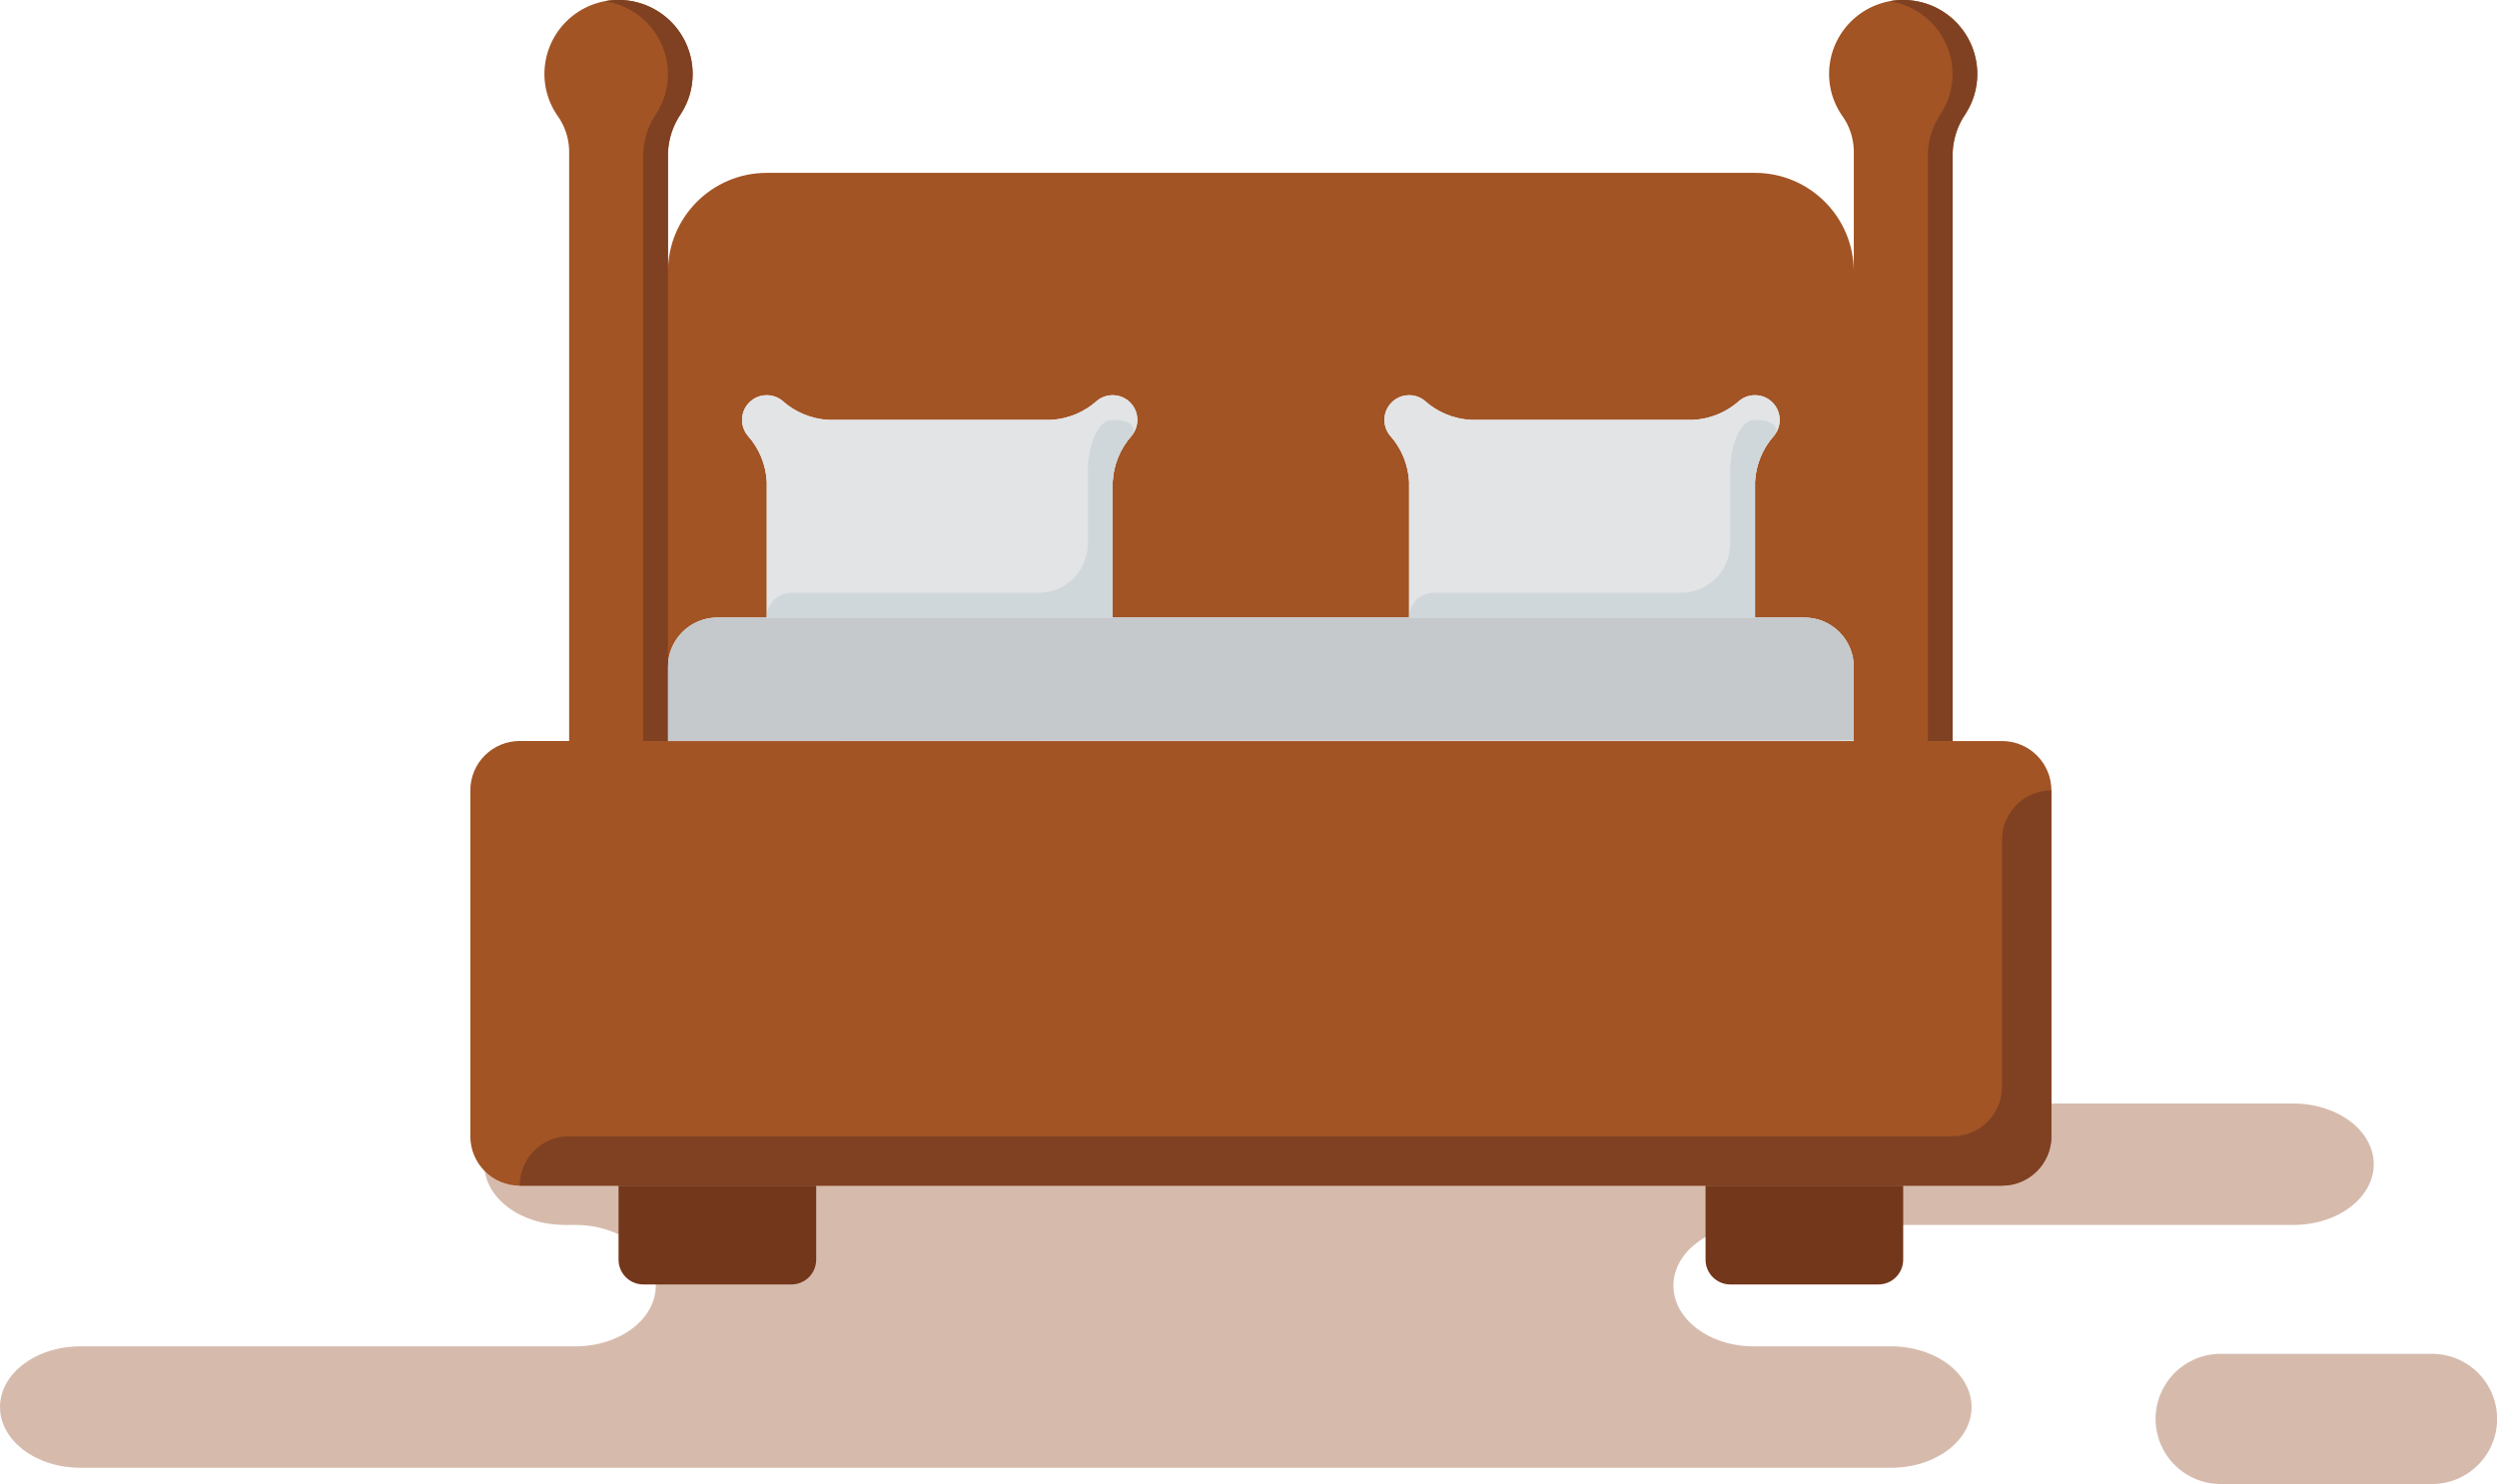
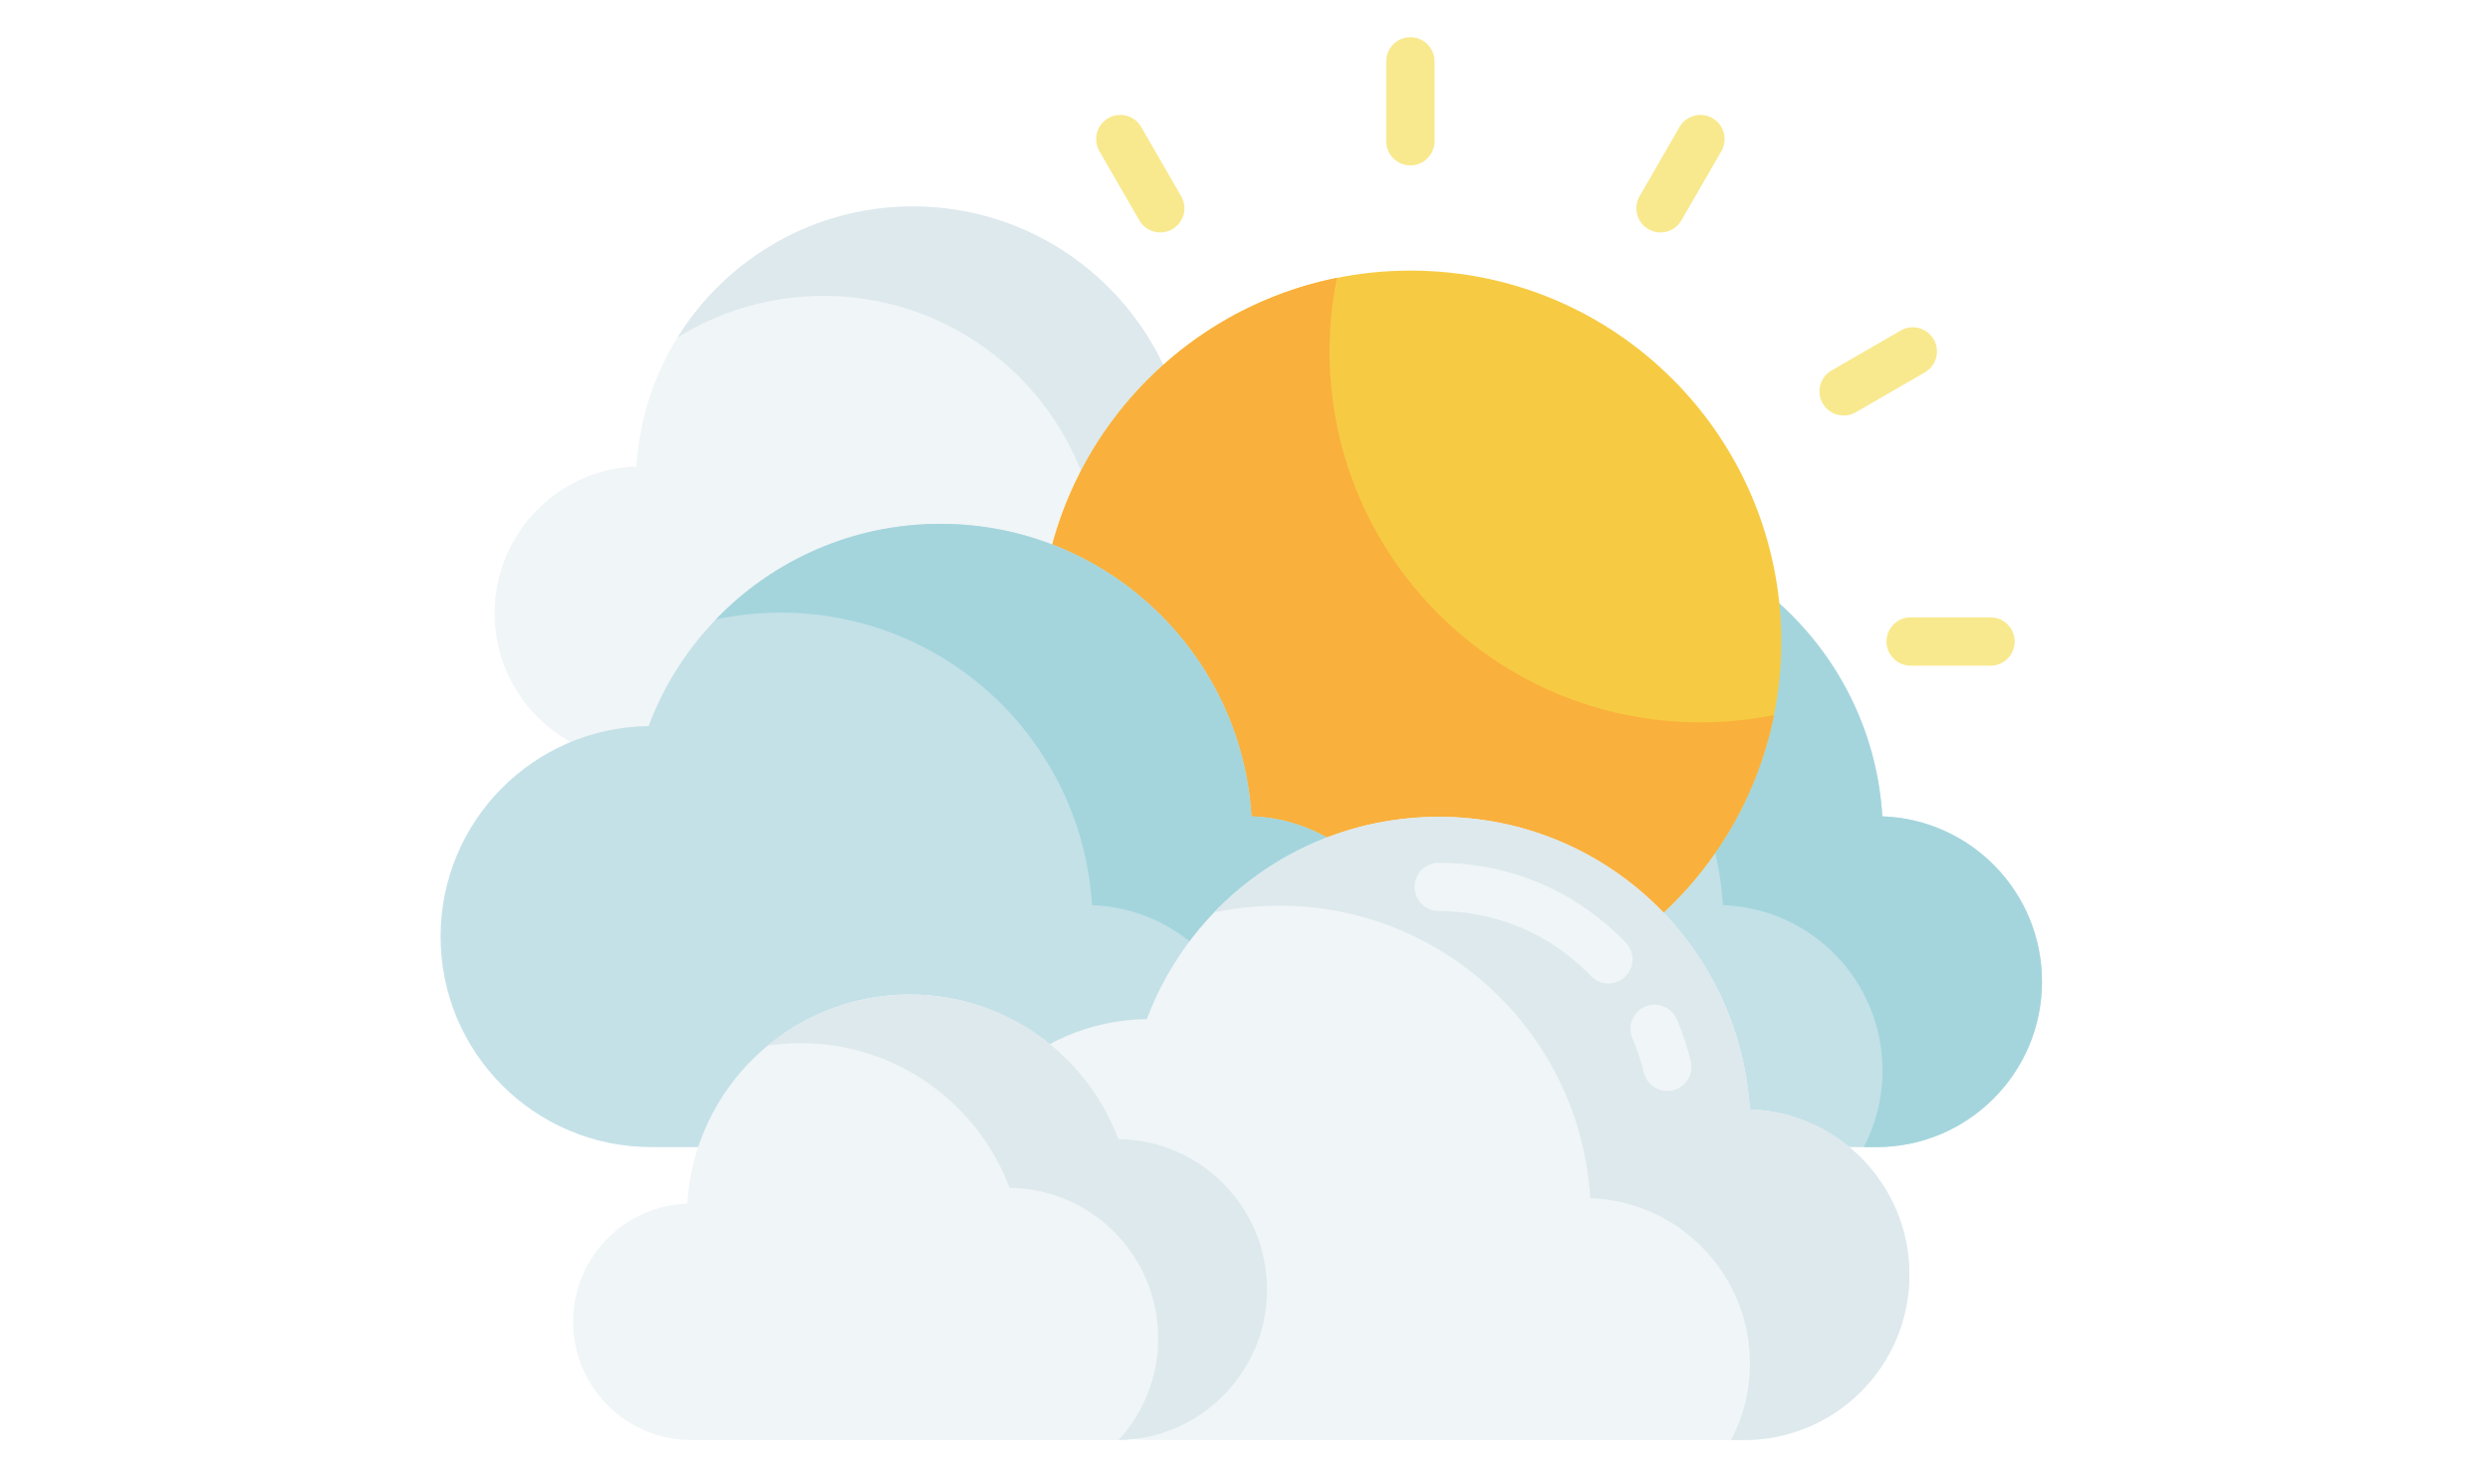
- <svg xmlns="http://www.w3.org/2000/svg" width="197.41" height="117.339" viewBox="0 0 197.41 117.339">
-   <g transform="translate(-860.817 -497)">
-     <g transform="translate(1078 413.556)">
-       <path d="M82.665,173.7H64.46c-3.51,0-6.356,2.149-6.356,4.8s2.846,4.8,6.356,4.8h.847c3.511,0,6.356,2.149,6.356,4.8s-2.845,4.8-6.356,4.8H26.172c-3.51,0-6.355,2.149-6.355,4.8s2.845,4.8,6.355,4.8h143.16c3.51,0,6.355-2.15,6.355-4.8s-2.845-4.8-6.355-4.8H158.471c-3.511,0-6.356-2.15-6.356-4.8s2.845-4.8,6.356-4.8h42.658c3.51,0,6.355-2.15,6.355-4.8s-2.845-4.8-6.355-4.8H82.665Z" transform="translate(-237 -3)" fill="#d6bbad" />
-       <path d="M195.571,203.783a5.148,5.148,0,1,1,0-10.289H211.9a5.148,5.148,0,1,1,0,10.289Z" transform="translate(-237 -3)" fill="#d6bbad" />
-     </g>
-     <g transform="translate(898 449)">
-       <path d="M121.094,106.594h-3.906V60.112a5.825,5.825,0,0,1,1.034-3.13,5.751,5.751,0,0,0,.919-3.123,5.86,5.86,0,0,0-11.627-1.041,5.782,5.782,0,0,0,.921,4.3,4.9,4.9,0,0,1,.941,2.749v9.613a7.813,7.813,0,0,0-7.812-7.812H23.438a7.813,7.813,0,0,0-7.812,7.812V60.112a5.825,5.825,0,0,1,1.034-3.13,5.751,5.751,0,0,0,.919-3.123A5.86,5.86,0,0,0,5.951,52.819a5.782,5.782,0,0,0,.921,4.3,4.9,4.9,0,0,1,.941,2.749v46.722H3.906A3.906,3.906,0,0,0,0,110.5v27.344a3.906,3.906,0,0,0,3.906,3.906H121.094A3.906,3.906,0,0,0,125,137.844V110.5A3.906,3.906,0,0,0,121.094,106.594Zm-11.719,0H15.625v-5.859a3.906,3.906,0,0,1,3.906-3.906h3.906V86.1a5.929,5.929,0,0,0-1.522-3.673,1.953,1.953,0,0,1,2.746-2.746A5.93,5.93,0,0,0,28.335,81.2H45.884a5.93,5.93,0,0,0,3.673-1.522A1.953,1.953,0,0,1,52.3,82.427,5.929,5.929,0,0,0,50.781,86.1V96.828H74.219V86.1A5.929,5.929,0,0,0,72.7,82.427a1.953,1.953,0,0,1,2.746-2.746A5.93,5.93,0,0,0,79.116,81.2H96.665a5.93,5.93,0,0,0,3.673-1.522,1.953,1.953,0,0,1,2.746,2.746,5.929,5.929,0,0,0-1.522,3.673V96.828h3.906a3.906,3.906,0,0,1,3.906,3.906v5.859Z" transform="translate(0 0)" fill="#a25425" />
-       <path d="M43.592,48.091l-.032.008a5.836,5.836,0,0,1,4.99,5.76,5.751,5.751,0,0,1-.919,3.123,5.825,5.825,0,0,0-1.034,3.13v46.481H48.55V60.112a5.825,5.825,0,0,1,1.034-3.13,5.751,5.751,0,0,0,.919-3.123A5.864,5.864,0,0,0,43.592,48.091Z" transform="translate(-32.925 0)" fill="#7f4122" />
-       <path d="M459.592,48.091l-.032.008a5.836,5.836,0,0,1,4.99,5.76,5.751,5.751,0,0,1-.919,3.123,5.825,5.825,0,0,0-1.034,3.13v46.481h1.953V60.112a5.825,5.825,0,0,1,1.034-3.13,5.751,5.751,0,0,0,.919-3.123A5.864,5.864,0,0,0,459.592,48.091Z" transform="translate(-347.363 0)" fill="#7f4122" />
-       <path d="M133.188,307.906v19.531a3.906,3.906,0,0,1-3.906,3.906H19.906A3.906,3.906,0,0,0,16,335.25H133.188a3.906,3.906,0,0,0,3.906-3.906V304h0A3.906,3.906,0,0,0,133.188,307.906Z" transform="translate(-12.094 -193.5)" fill="#7f4122" />
-       <path d="M117.3,176a1.944,1.944,0,0,0-1.224.431,5.93,5.93,0,0,1-3.673,1.522H94.851a5.93,5.93,0,0,1-3.673-1.522,1.953,1.953,0,0,0-2.746,2.746,5.93,5.93,0,0,1,1.522,3.673v10.727H117.3V182.851a5.928,5.928,0,0,1,1.522-3.673A1.953,1.953,0,0,0,117.3,176Z" transform="translate(-66.516 -96.75)" fill="#e2e4e6" />
-       <path d="M325.3,176a1.944,1.944,0,0,0-1.224.431,5.93,5.93,0,0,1-3.673,1.522H302.851a5.93,5.93,0,0,1-3.673-1.522,1.953,1.953,0,0,0-2.746,2.746,5.93,5.93,0,0,1,1.522,3.673v10.727H325.3V182.851a5.928,5.928,0,0,1,1.522-3.673A1.953,1.953,0,0,0,325.3,176Z" transform="translate(-223.734 -96.75)" fill="#e2e4e6" />
-       <path d="M331.344,184c-1.378,0-1.953,2.528-1.953,3.906v5.859a3.906,3.906,0,0,1-3.906,3.906H305.953A1.953,1.953,0,0,0,304,199.625h27.344V188.9a5.93,5.93,0,0,1,1.522-3.673C333.135,184.889,333.179,184,331.344,184Z" transform="translate(-229.781 -102.797)" fill="#d0d7da" />
-       <path d="M123.344,184c-1.378,0-1.953,2.528-1.953,3.906v5.859a3.906,3.906,0,0,1-3.906,3.906H97.953A1.953,1.953,0,0,0,96,199.625h27.344V188.9a5.93,5.93,0,0,1,1.522-3.673C125.135,184.889,125.179,184,123.344,184Z" transform="translate(-72.563 -102.797)" fill="#d0d7da" />
-       <path d="M157.75,257.734v-5.828A3.906,3.906,0,0,0,153.844,248H67.906A3.906,3.906,0,0,0,64,251.906v5.859Z" transform="translate(-48.375 -151.172)" fill="#c5c9cc" />
-       <path d="M48,437.859a1.959,1.959,0,0,0,1.953,1.953H61.672a1.959,1.959,0,0,0,1.953-1.953V432H48Z" transform="translate(-36.281 -290.25)" fill="#73371b" />
-       <path d="M400,437.859a1.959,1.959,0,0,0,1.953,1.953h11.719a1.959,1.959,0,0,0,1.953-1.953V432H400Z" transform="translate(-302.344 -290.25)" fill="#73371b" />
+ <svg xmlns="http://www.w3.org/2000/svg" width="100%" height="100%" viewBox="0 0 198 118" version="1.1" xml:space="preserve" style="fill-rule:evenodd;clip-rule:evenodd;stroke-linejoin:round;stroke-miterlimit:1.414;">
+   <g transform="matrix(1,0,0,1,-860.817,-497)">
+     <g id="cloudy" transform="matrix(0.248709,0,0,0.248709,959.522,555.669)">
+       <g transform="matrix(1,0,0,1,-256,-256)">
+         <path d="M62.641,169.23C65.445,122.859 103.934,86.117 151.012,86.117C188.977,86.117 221.359,110.02 233.941,143.594C266.637,143.988 293.023,170.598 293.023,203.387C293.023,236.422 266.242,263.203 233.207,263.203L64.281,263.203C38.32,263.203 17.273,242.156 17.273,216.195C17.273,190.785 37.441,170.098 62.641,169.23Z" style="fill:rgb(240,245,247);fill-rule:nonzero;" />
+         <path d="M293.023,203.391C293.023,227.289 278.996,247.922 258.73,257.496C262.383,249.758 264.43,241.105 264.43,231.977C264.43,199.188 238.047,172.574 205.352,172.184C192.766,138.605 160.387,114.707 122.418,114.707C105.297,114.707 89.309,119.566 75.762,127.988C91.387,102.852 119.242,86.121 151.012,86.121C188.973,86.121 221.359,110.02 233.938,143.59C266.637,143.988 293.023,170.602 293.023,203.391Z" style="fill:rgb(221,233,237);fill-rule:nonzero;" />
+         <path d="M460.949,281.117C457.789,228.938 414.48,187.594 361.504,187.594C318.781,187.594 282.344,214.488 268.184,252.266C231.391,252.711 201.699,282.656 201.699,319.555C201.699,356.73 231.836,386.863 269.008,386.863L459.102,386.863C488.316,386.863 511.996,363.18 511.996,333.969C511.996,305.371 489.305,282.094 460.949,281.117Z" style="fill:rgb(196,225,232);fill-rule:nonzero;" />
+         <path d="M512,333.965C512,363.18 488.313,386.867 459.098,386.867L455,386.867C458.836,379.543 461.008,371.207 461.008,362.371C461.008,333.777 438.316,310.496 409.957,309.516C406.801,257.34 363.484,215.992 310.512,215.992C303.367,215.992 296.402,216.742 289.691,218.172C307.813,199.324 333.285,187.594 361.504,187.594C414.48,187.594 457.793,228.934 460.949,281.121C489.309,282.09 512,305.371 512,333.965Z" style="fill:rgb(164,213,221);fill-rule:nonzero;" />
+         <path d="M428.652,225.219C428.652,290.715 375.559,343.809 310.063,343.809C244.563,343.809 191.469,290.715 191.469,225.219C191.469,159.719 244.563,106.625 310.063,106.625C375.559,106.625 428.652,159.719 428.652,225.219Z" style="fill:rgb(246,203,67);fill-rule:nonzero;" />
+         <path d="M310.066,343.809C244.566,343.809 191.473,290.715 191.473,225.215C191.473,167.77 232.316,119.855 286.555,108.961C285.02,116.563 284.219,124.418 284.219,132.473C284.219,197.973 337.309,251.063 402.809,251.063C410.863,251.063 418.719,250.262 426.32,248.73C415.41,302.965 367.5,343.809 310.066,343.809Z" style="fill:rgb(250,176,60);fill-rule:nonzero;" />
+         <g>
+           <path d="M495.551,232.945L470.008,232.945C465.742,232.945 462.281,229.484 462.281,225.219C462.281,220.949 465.742,217.492 470.008,217.492L495.551,217.492C499.82,217.492 503.277,220.949 503.277,225.219C503.277,229.484 499.82,232.945 495.551,232.945Z" style="fill:rgb(248,233,142);fill-rule:nonzero;" />
+           <path d="M448.586,152.973C445.918,152.973 443.32,151.586 441.891,149.105C439.754,145.41 441.02,140.684 444.719,138.551L466.84,125.781C470.535,123.648 475.258,124.91 477.391,128.609C479.527,132.305 478.262,137.027 474.563,139.16L452.441,151.934C451.227,152.637 449.898,152.973 448.586,152.973Z" style="fill:rgb(248,233,142);fill-rule:nonzero;" />
+           <path d="M390.027,94.426C388.719,94.426 387.391,94.094 386.172,93.391C382.477,91.254 381.211,86.531 383.344,82.836L396.117,60.715C398.25,57.02 402.973,55.75 406.672,57.887C410.367,60.02 411.633,64.746 409.496,68.441L396.727,90.563C395.297,93.039 392.699,94.426 390.027,94.426Z" style="fill:rgb(248,233,142);fill-rule:nonzero;" />
+           <path d="M310.063,72.996C305.793,72.996 302.336,69.535 302.336,65.27L302.336,39.727C302.336,35.461 305.793,32 310.063,32C314.328,32 317.785,35.461 317.785,39.727L317.785,65.27C317.789,69.535 314.328,72.996 310.063,72.996Z" style="fill:rgb(248,233,142);fill-rule:nonzero;" />
+           <path d="M230.094,94.426C227.426,94.426 224.828,93.039 223.398,90.563L210.625,68.441C208.492,64.746 209.758,60.02 213.453,57.887C217.148,55.754 221.875,57.02 224.008,60.715L236.777,82.836C238.914,86.531 237.648,91.258 233.949,93.391C232.734,94.094 231.406,94.426 230.094,94.426Z" style="fill:rgb(248,233,142);fill-rule:nonzero;" />
+         </g>
+         <path d="M259.25,281.117C256.09,228.938 212.781,187.594 159.805,187.594C117.082,187.594 80.645,214.488 66.484,252.266C29.691,252.711 0,282.656 0,319.555C0,356.727 30.137,386.863 67.309,386.863L257.402,386.863C286.617,386.863 310.301,363.18 310.301,333.965C310.297,305.371 287.605,282.094 259.25,281.117Z" style="fill:rgb(196,225,232);fill-rule:nonzero;" />
+         <path d="M310.301,333.965C310.301,363.18 286.613,386.867 257.398,386.867L253.301,386.867C257.137,379.543 259.309,371.207 259.309,362.371C259.309,333.777 236.617,310.496 208.258,309.516C205.102,257.34 161.785,215.992 108.812,215.992C101.668,215.992 94.703,216.742 87.992,218.172C106.113,199.324 131.586,187.594 159.805,187.594C212.781,187.594 256.094,228.934 259.254,281.121C287.609,282.09 310.301,305.371 310.301,333.965Z" style="fill:rgb(164,213,221);fill-rule:nonzero;" />
+         <path d="M418.566,374.793C415.41,322.613 372.098,281.27 319.125,281.27C276.398,281.27 239.961,308.164 225.801,345.941C189.012,346.387 159.32,376.336 159.32,413.23C159.32,450.406 189.453,480.539 226.629,480.539L416.723,480.539C445.934,480.539 469.617,456.855 469.617,427.645C469.617,399.047 446.926,375.77 418.566,374.793Z" style="fill:rgb(240,245,247);fill-rule:nonzero;" />
+         <path d="M469.621,427.641C469.621,456.855 445.934,480.543 416.719,480.543L412.621,480.543C416.457,473.219 418.629,464.883 418.629,456.047C418.629,427.453 395.938,404.172 367.578,403.191C364.422,351.016 321.105,309.668 268.129,309.668C260.984,309.668 254.02,310.418 247.309,311.848C265.434,293.004 290.906,281.27 319.125,281.27C372.102,281.27 415.414,322.609 418.57,374.797C446.93,375.766 469.621,399.047 469.621,427.641Z" style="fill:rgb(221,233,237);fill-rule:nonzero;" />
+         <path d="M392.191,368.938C388.703,368.938 385.539,366.555 384.688,363.016C383.793,359.297 382.57,355.629 381.051,352.117C379.355,348.199 381.156,343.652 385.074,341.957C388.992,340.262 393.539,342.066 395.234,345.98C397.105,350.309 398.609,354.824 399.711,359.402C400.711,363.555 398.152,367.723 394.004,368.723C393.398,368.867 392.789,368.938 392.191,368.938Z" style="fill:rgb(240,245,247);fill-rule:nonzero;" />
+         <path d="M373.371,334.578C371.34,334.578 369.313,333.781 367.797,332.199C354.93,318.793 337.645,311.41 319.125,311.41C314.859,311.41 311.398,307.953 311.398,303.684C311.398,299.418 314.859,295.961 319.125,295.961C341.891,295.961 363.137,305.031 378.945,321.504C381.898,324.578 381.801,329.473 378.723,332.426C377.223,333.863 375.297,334.578 373.371,334.578Z" style="fill:rgb(240,245,247);fill-rule:nonzero;" />
+         <path d="M78.875,404.938C81.133,367.633 112.098,338.078 149.969,338.078C180.516,338.078 206.563,357.305 216.688,384.313C242.992,384.633 264.219,406.039 264.219,432.418C264.219,458.996 242.676,480.539 216.098,480.539L80.195,480.539C59.313,480.539 42.379,463.609 42.379,442.723C42.379,422.281 58.602,405.637 78.875,404.937Z" style="fill:rgb(240,245,247);fill-rule:nonzero;" />
+         <path d="M264.219,432.422C264.219,458.77 243.031,480.172 216.762,480.531C224.637,471.957 229.441,460.535 229.441,447.988C229.441,421.613 208.219,400.203 181.906,399.883C171.785,372.879 145.738,353.645 115.188,353.645C111.578,353.645 108.035,353.918 104.566,354.438C116.891,344.219 132.711,338.082 149.969,338.082C180.516,338.082 206.563,357.305 216.684,384.316C242.996,384.637 264.219,406.039 264.219,432.422Z" style="fill:rgb(221,233,237);fill-rule:nonzero;" />
+       </g>
    </g>
  </g>
</svg>
